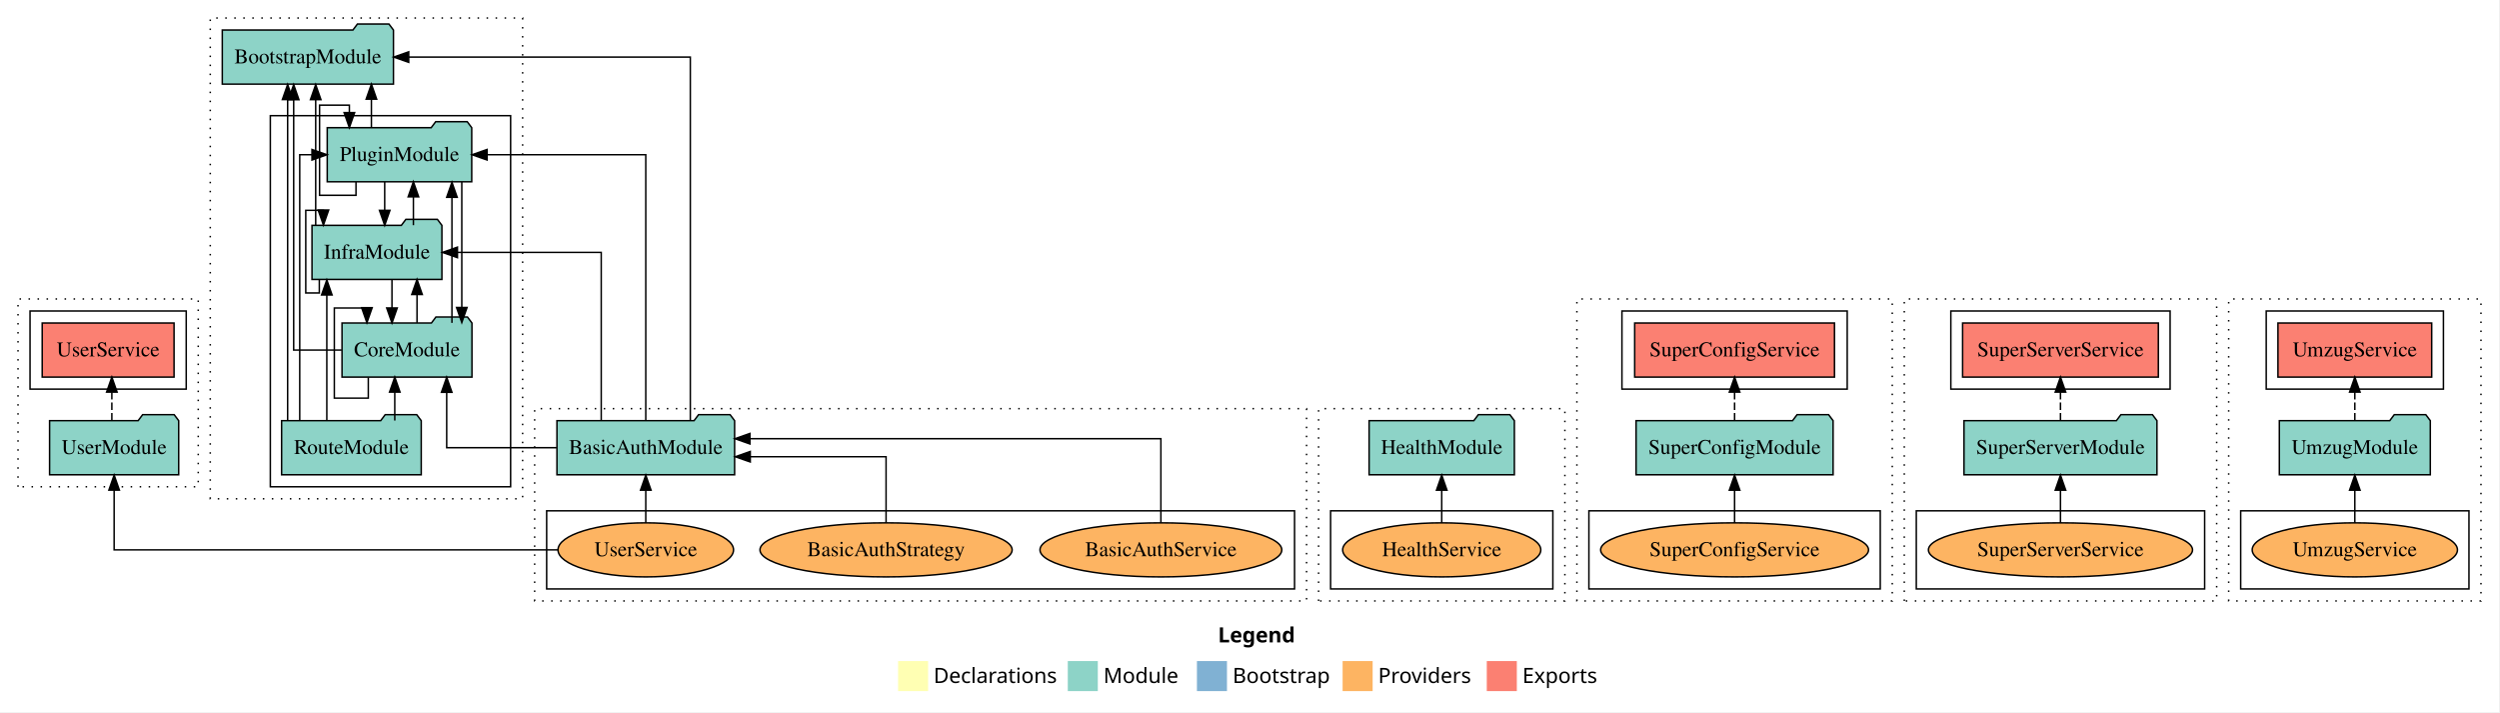
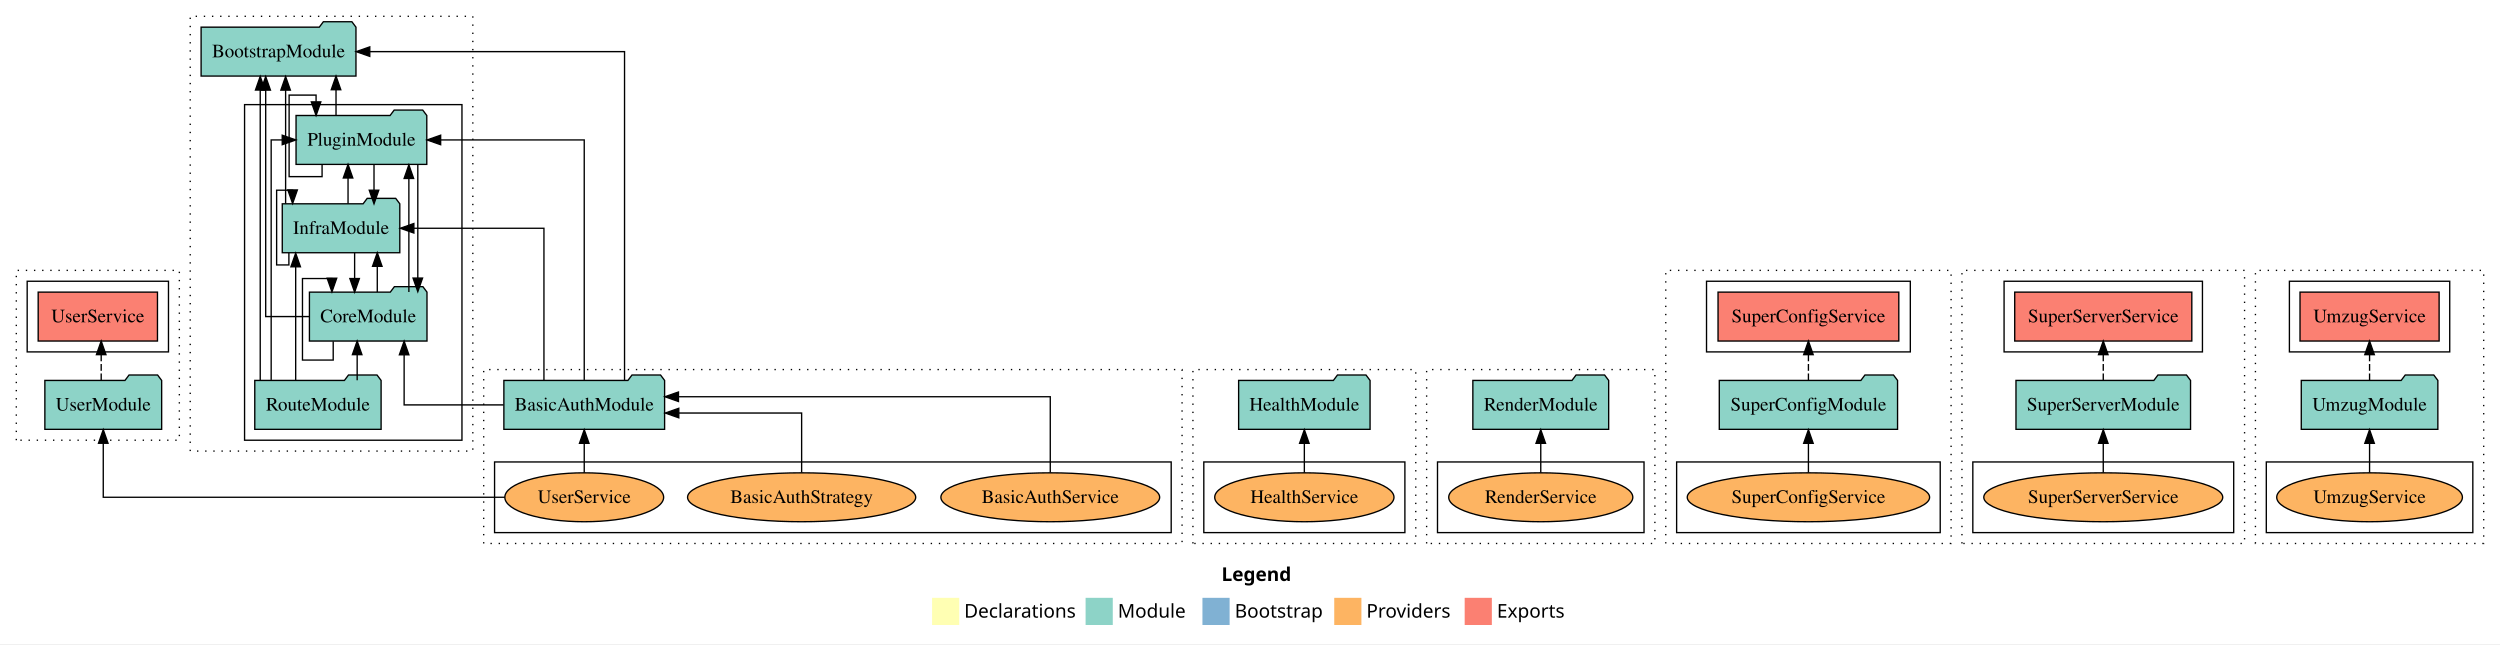
- <svg xmlns="http://www.w3.org/2000/svg" width="1664pt" height="474pt" viewBox="0.00 0.00 1664.00 474.00">
+ <svg xmlns="http://www.w3.org/2000/svg" width="1840pt" height="474pt" viewBox="0.00 0.00 1840.00 474.00">
  <g id="graph0" class="graph" transform="scale(1 1) rotate(0) translate(4 470)">
-     <polygon fill="white" stroke="transparent" points="-4,4 -4,-470 1660,-470 1660,4 -4,4" />
-     <text text-anchor="start" x="807.01" y="-42.4" font-family="Times-12" font-weight="bold" font-size="14.00">Legend</text>
-     <polygon fill="#ffffb3" stroke="transparent" points="594,-10 594,-30 614,-30 614,-10 594,-10" />
-     <text text-anchor="start" x="617.63" y="-15.4" font-family="Times-12" font-size="14.00">  Declarations</text>
-     <polygon fill="#8dd3c7" stroke="transparent" points="707,-10 707,-30 727,-30 727,-10 707,-10" />
-     <text text-anchor="start" x="730.73" y="-15.4" font-family="Times-12" font-size="14.00">  Module</text>
-     <polygon fill="#80b1d3" stroke="transparent" points="793,-10 793,-30 813,-30 813,-10 793,-10" />
-     <text text-anchor="start" x="816.78" y="-15.4" font-family="Times-12" font-size="14.00">  Bootstrap</text>
-     <polygon fill="#fdb462" stroke="transparent" points="890,-10 890,-30 910,-30 910,-10 890,-10" />
-     <text text-anchor="start" x="913.67" y="-15.4" font-family="Times-12" font-size="14.00">  Providers</text>
-     <polygon fill="#fb8072" stroke="transparent" points="986,-10 986,-30 1006,-30 1006,-10 986,-10" />
-     <text text-anchor="start" x="1009.73" y="-15.4" font-family="Times-12" font-size="14.00">  Exports</text>
+     <polygon fill="white" stroke="transparent" points="-4,4 -4,-470 1836,-470 1836,4 -4,4" />
+     <text text-anchor="start" x="895.01" y="-42.4" font-family="Times-12" font-weight="bold" font-size="14.00">Legend</text>
+     <polygon fill="#ffffb3" stroke="transparent" points="682,-10 682,-30 702,-30 702,-10 682,-10" />
+     <text text-anchor="start" x="705.63" y="-15.4" font-family="Times-12" font-size="14.00">  Declarations</text>
+     <polygon fill="#8dd3c7" stroke="transparent" points="795,-10 795,-30 815,-30 815,-10 795,-10" />
+     <text text-anchor="start" x="818.73" y="-15.4" font-family="Times-12" font-size="14.00">  Module</text>
+     <polygon fill="#80b1d3" stroke="transparent" points="881,-10 881,-30 901,-30 901,-10 881,-10" />
+     <text text-anchor="start" x="904.78" y="-15.4" font-family="Times-12" font-size="14.00">  Bootstrap</text>
+     <polygon fill="#fdb462" stroke="transparent" points="978,-10 978,-30 998,-30 998,-10 978,-10" />
+     <text text-anchor="start" x="1001.67" y="-15.4" font-family="Times-12" font-size="14.00">  Providers</text>
+     <polygon fill="#fb8072" stroke="transparent" points="1074,-10 1074,-30 1094,-30 1094,-10 1074,-10" />
+     <text text-anchor="start" x="1097.73" y="-15.4" font-family="Times-12" font-size="14.00">  Exports</text>
    <g id="clust1" class="cluster">
      <polygon fill="none" stroke="black" stroke-dasharray="1,5" points="352,-70 352,-198 866,-198 866,-70 352,-70" />
    </g>
    <g id="clust6" class="cluster">
      <polygon fill="none" stroke="black" points="360,-78 360,-130 858,-130 858,-78 360,-78" />
    </g>
    <g id="clust7" class="cluster">
      <polygon fill="none" stroke="black" stroke-dasharray="1,5" points="136,-138 136,-458 344,-458 344,-138 136,-138" />
    </g>
    <g id="clust9" class="cluster">
      <polygon fill="none" stroke="black" points="176,-146 176,-393 336,-393 336,-146 176,-146" />
    </g>
    <g id="clust19" class="cluster">
      <polygon fill="none" stroke="black" stroke-dasharray="1,5" points="874,-70 874,-198 1038,-198 1038,-70 874,-70" />
    </g>
    <g id="clust24" class="cluster">
      <polygon fill="none" stroke="black" points="882,-78 882,-130 1030,-130 1030,-78 882,-78" />
    </g>
-     <g id="clust49" class="cluster">
-       <polygon fill="none" stroke="black" stroke-dasharray="1,5" points="1046,-70 1046,-271 1256,-271 1256,-70 1046,-70" />
-     </g>
-     <g id="clust52" class="cluster">
-       <polygon fill="none" stroke="black" points="1076,-211 1076,-263 1226,-263 1226,-211 1076,-211" />
-     </g>
-     <g id="clust54" class="cluster">
-       <polygon fill="none" stroke="black" points="1054,-78 1054,-130 1248,-130 1248,-78 1054,-78" />
-     </g>
-     <g id="clust61" class="cluster">
-       <polygon fill="none" stroke="black" stroke-dasharray="1,5" points="1264,-70 1264,-271 1472,-271 1472,-70 1264,-70" />
-     </g>
-     <g id="clust64" class="cluster">
-       <polygon fill="none" stroke="black" points="1295,-211 1295,-263 1441,-263 1441,-211 1295,-211" />
-     </g>
-     <g id="clust66" class="cluster">
-       <polygon fill="none" stroke="black" points="1272,-78 1272,-130 1464,-130 1464,-78 1272,-78" />
+     <g id="clust37" class="cluster">
+       <polygon fill="none" stroke="black" stroke-dasharray="1,5" points="1046,-70 1046,-198 1214,-198 1214,-70 1046,-70" />
+     </g>
+     <g id="clust42" class="cluster">
+       <polygon fill="none" stroke="black" points="1054,-78 1054,-130 1206,-130 1206,-78 1054,-78" />
+     </g>
+     <g id="clust55" class="cluster">
+       <polygon fill="none" stroke="black" stroke-dasharray="1,5" points="1222,-70 1222,-271 1432,-271 1432,-70 1222,-70" />
+     </g>
+     <g id="clust58" class="cluster">
+       <polygon fill="none" stroke="black" points="1252,-211 1252,-263 1402,-263 1402,-211 1252,-211" />
+     </g>
+     <g id="clust60" class="cluster">
+       <polygon fill="none" stroke="black" points="1230,-78 1230,-130 1424,-130 1424,-78 1230,-78" />
    </g>
    <g id="clust67" class="cluster">
-       <polygon fill="none" stroke="black" stroke-dasharray="1,5" points="1480,-70 1480,-271 1648,-271 1648,-70 1480,-70" />
+       <polygon fill="none" stroke="black" stroke-dasharray="1,5" points="1440,-70 1440,-271 1648,-271 1648,-70 1440,-70" />
    </g>
    <g id="clust70" class="cluster">
-       <polygon fill="none" stroke="black" points="1505,-211 1505,-263 1623,-263 1623,-211 1505,-211" />
+       <polygon fill="none" stroke="black" points="1471,-211 1471,-263 1617,-263 1617,-211 1471,-211" />
    </g>
    <g id="clust72" class="cluster">
-       <polygon fill="none" stroke="black" points="1488,-78 1488,-130 1640,-130 1640,-78 1488,-78" />
+       <polygon fill="none" stroke="black" points="1448,-78 1448,-130 1640,-130 1640,-78 1448,-78" />
    </g>
    <g id="clust73" class="cluster">
+       <polygon fill="none" stroke="black" stroke-dasharray="1,5" points="1656,-70 1656,-271 1824,-271 1824,-70 1656,-70" />
+     </g>
+     <g id="clust76" class="cluster">
+       <polygon fill="none" stroke="black" points="1681,-211 1681,-263 1799,-263 1799,-211 1681,-211" />
+     </g>
+     <g id="clust78" class="cluster">
+       <polygon fill="none" stroke="black" points="1664,-78 1664,-130 1816,-130 1816,-78 1664,-78" />
+     </g>
+     <g id="clust79" class="cluster">
      <polygon fill="none" stroke="black" stroke-dasharray="1,5" points="8,-146 8,-271 128,-271 128,-146 8,-146" />
    </g>
-     <g id="clust76" class="cluster">
+     <g id="clust82" class="cluster">
      <polygon fill="none" stroke="black" points="16,-211 16,-263 120,-263 120,-211 16,-211" />
    </g>
    <g id="node1" class="node">
      <ellipse fill="#fdb462" stroke="black" cx="769" cy="-104" rx="80.51" ry="18" />
      <text text-anchor="middle" x="769" y="-99.8" font-family="Times,serif" font-size="14.00">BasicAuthService</text>
    </g>
    <g id="node4" class="node">
      <polygon fill="#8dd3c7" stroke="black" points="485.15,-190 482.15,-194 461.15,-194 458.15,-190 366.85,-190 366.85,-154 485.15,-154 485.15,-190" />
      <text text-anchor="middle" x="426" y="-167.8" font-family="Times,serif" font-size="14.00">BasicAuthModule</text>
    </g>
    <g id="edge1" class="edge">
      <path fill="none" stroke="black" d="M769,-122.29C769,-144.21 769,-178 769,-178 769,-178 495.35,-178 495.35,-178" />
      <polygon fill="black" stroke="black" points="495.35,-174.5 485.35,-178 495.35,-181.5 495.35,-174.5" />
    </g>
    <g id="node2" class="node">
      <ellipse fill="#fdb462" stroke="black" cx="586" cy="-104" rx="83.96" ry="18" />
      <text text-anchor="middle" x="586" y="-99.8" font-family="Times,serif" font-size="14.00">BasicAuthStrategy</text>
    </g>
    <g id="edge2" class="edge">
      <path fill="none" stroke="black" d="M586,-122.27C586,-140.56 586,-166 586,-166 586,-166 495.58,-166 495.58,-166" />
      <polygon fill="black" stroke="black" points="495.58,-162.5 485.58,-166 495.58,-169.5 495.58,-162.5" />
    </g>
    <g id="node3" class="node">
      <ellipse fill="#fdb462" stroke="black" cx="426" cy="-104" rx="58.44" ry="18" />
      <text text-anchor="middle" x="426" y="-99.8" font-family="Times,serif" font-size="14.00">UserService</text>
    </g>
    <g id="edge3" class="edge">
      <path fill="none" stroke="black" d="M426,-122.22C426,-122.22 426,-143.73 426,-143.73" />
      <polygon fill="black" stroke="black" points="422.5,-143.73 426,-153.73 429.5,-143.73 422.5,-143.73" />
    </g>
-     <g id="node22" class="node">
+     <g id="node24" class="node">
      <polygon fill="#8dd3c7" stroke="black" points="114.98,-190 111.98,-194 90.98,-194 87.98,-190 29.02,-190 29.02,-154 114.98,-154 114.98,-190" />
      <text text-anchor="middle" x="72" y="-167.8" font-family="Times,serif" font-size="14.00">UserModule</text>
    </g>
-     <g id="edge32" class="edge">
+     <g id="edge33" class="edge">
      <path fill="none" stroke="black" d="M367.54,-104C267,-104 72,-104 72,-104 72,-104 72,-143.78 72,-143.78" />
      <polygon fill="black" stroke="black" points="68.5,-143.78 72,-153.78 75.5,-143.78 68.5,-143.78" />
    </g>
    <g id="node5" class="node">
      <polygon fill="#8dd3c7" stroke="black" points="310.26,-255 307.26,-259 286.26,-259 283.26,-255 223.74,-255 223.74,-219 310.26,-219 310.26,-255" />
      <text text-anchor="middle" x="267" y="-232.8" font-family="Times,serif" font-size="14.00">CoreModule</text>
    </g>
    <g id="edge9" class="edge">
      <path fill="none" stroke="black" d="M366.7,-172C331.4,-172 293.44,-172 293.44,-172 293.44,-172 293.44,-208.89 293.44,-208.89" />
      <polygon fill="black" stroke="black" points="289.94,-208.89 293.44,-218.89 296.94,-208.89 289.94,-208.89" />
    </g>
    <g id="node6" class="node">
      <polygon fill="#8dd3c7" stroke="black" points="290.25,-320 287.25,-324 266.25,-324 263.25,-320 203.75,-320 203.75,-284 290.25,-284 290.25,-320" />
      <text text-anchor="middle" x="247" y="-297.8" font-family="Times,serif" font-size="14.00">InfraModule</text>
    </g>
    <g id="edge15" class="edge">
      <path fill="none" stroke="black" d="M396.34,-190.08C396.34,-225.8 396.34,-302 396.34,-302 396.34,-302 300.6,-302 300.6,-302" />
      <polygon fill="black" stroke="black" points="300.6,-298.5 290.6,-302 300.6,-305.5 300.6,-298.5" />
    </g>
    <g id="node7" class="node">
      <polygon fill="#8dd3c7" stroke="black" points="310.11,-385 307.11,-389 286.11,-389 283.11,-385 213.89,-385 213.89,-349 310.11,-349 310.11,-385" />
      <text text-anchor="middle" x="262" y="-362.8" font-family="Times,serif" font-size="14.00">PluginModule</text>
    </g>
    <g id="edge20" class="edge">
      <path fill="none" stroke="black" d="M426,-190.35C426,-238.89 426,-367 426,-367 426,-367 320.32,-367 320.32,-367" />
      <polygon fill="black" stroke="black" points="320.32,-363.5 310.32,-367 320.32,-370.5 320.32,-363.5" />
    </g>
    <g id="node9" class="node">
      <polygon fill="#8dd3c7" stroke="black" points="257.99,-450 254.99,-454 233.99,-454 230.99,-450 144.01,-450 144.01,-414 257.99,-414 257.99,-450" />
      <text text-anchor="middle" x="201" y="-427.8" font-family="Times,serif" font-size="14.00">BootstrapModule</text>
    </g>
    <g id="edge4" class="edge">
      <path fill="none" stroke="black" d="M455.66,-190.28C455.66,-249.46 455.66,-432 455.66,-432 455.66,-432 268.15,-432 268.15,-432" />
      <polygon fill="black" stroke="black" points="268.15,-428.5 258.15,-432 268.15,-435.5 268.15,-428.5" />
    </g>
    <g id="edge10" class="edge">
      <path fill="none" stroke="black" d="M241.24,-218.76C241.24,-211.57 241.24,-205 241.24,-205 241.24,-205 218.62,-205 218.62,-205 218.62,-205 218.62,-265 218.62,-265 218.62,-265 240.31,-265 240.31,-265 240.31,-265 240.31,-264.02 240.31,-264.02" />
      <polygon fill="black" stroke="black" points="243.81,-265.21 240.31,-255.21 236.81,-265.21 243.81,-265.21" />
    </g>
    <g id="edge16" class="edge">
      <path fill="none" stroke="black" d="M273.68,-255.11C273.68,-255.11 273.68,-273.99 273.68,-273.99" />
      <polygon fill="black" stroke="black" points="270.18,-273.99 273.68,-283.99 277.18,-273.99 270.18,-273.99" />
    </g>
    <g id="edge21" class="edge">
      <path fill="none" stroke="black" d="M296.93,-255.08C296.93,-255.08 296.93,-338.66 296.93,-338.66" />
      <polygon fill="black" stroke="black" points="293.43,-338.66 296.93,-348.66 300.43,-338.66 293.43,-338.66" />
    </g>
    <g id="edge5" class="edge">
      <path fill="none" stroke="black" d="M223.55,-237C206.78,-237 191.55,-237 191.55,-237 191.55,-237 191.55,-403.65 191.55,-403.65" />
      <polygon fill="black" stroke="black" points="188.05,-403.65 191.55,-413.65 195.05,-403.65 188.05,-403.65" />
    </g>
    <g id="edge11" class="edge">
      <path fill="none" stroke="black" d="M257,-283.89C257,-283.89 257,-265.01 257,-265.01" />
      <polygon fill="black" stroke="black" points="260.5,-265.01 257,-255.01 253.5,-265.01 260.5,-265.01" />
    </g>
    <g id="edge17" class="edge">
      <path fill="none" stroke="black" d="M208.62,-283.84C208.62,-278.96 208.62,-275 208.62,-275 208.62,-275 199.6,-275 199.6,-275 199.6,-275 199.6,-330 199.6,-330 199.6,-330 211.36,-330 211.36,-330 211.36,-330 211.36,-329.02 211.36,-329.02" />
      <polygon fill="black" stroke="black" points="214.86,-330.21 211.36,-320.21 207.86,-330.21 214.86,-330.21" />
    </g>
    <g id="edge22" class="edge">
-       <path fill="none" stroke="black" d="M271.27,-320.11C271.27,-320.11 271.27,-338.99 271.27,-338.99" />
-       <polygon fill="black" stroke="black" points="267.77,-338.99 271.27,-348.99 274.77,-338.99 267.77,-338.99" />
+       <path fill="none" stroke="black" d="M252.16,-320.11C252.16,-320.11 252.16,-338.99 252.16,-338.99" />
+       <polygon fill="black" stroke="black" points="248.66,-338.99 252.16,-348.99 255.66,-338.99 248.66,-338.99" />
    </g>
    <g id="edge6" class="edge">
      <path fill="none" stroke="black" d="M206.21,-320.08C206.21,-320.08 206.21,-403.66 206.21,-403.66" />
      <polygon fill="black" stroke="black" points="202.71,-403.66 206.21,-413.66 209.71,-403.66 202.71,-403.66" />
    </g>
    <g id="edge12" class="edge">
      <path fill="none" stroke="black" d="M303.5,-348.92C303.5,-348.92 303.5,-265.34 303.5,-265.34" />
      <polygon fill="black" stroke="black" points="307,-265.34 303.5,-255.34 300,-265.34 307,-265.34" />
    </g>
    <g id="edge18" class="edge">
-       <path fill="none" stroke="black" d="M252.16,-348.89C252.16,-348.89 252.16,-330.01 252.16,-330.01" />
-       <polygon fill="black" stroke="black" points="255.66,-330.01 252.16,-320.01 248.66,-330.01 255.66,-330.01" />
+       <path fill="none" stroke="black" d="M271.27,-348.89C271.27,-348.89 271.27,-330.01 271.27,-330.01" />
+       <polygon fill="black" stroke="black" points="274.77,-330.01 271.27,-320.01 267.77,-330.01 274.77,-330.01" />
    </g>
    <g id="edge23" class="edge">
      <path fill="none" stroke="black" d="M233.05,-348.84C233.05,-343.96 233.05,-340 233.05,-340 233.05,-340 208.79,-340 208.79,-340 208.79,-340 208.79,-400 208.79,-400 208.79,-400 228.63,-400 228.63,-400 228.63,-400 228.63,-395.04 228.63,-395.04" />
      <polygon fill="black" stroke="black" points="232.13,-395.04 228.63,-385.04 225.13,-395.04 232.13,-395.04" />
    </g>
    <g id="edge7" class="edge">
      <path fill="none" stroke="black" d="M243.31,-385.11C243.31,-385.11 243.31,-403.99 243.31,-403.99" />
      <polygon fill="black" stroke="black" points="239.81,-403.99 243.31,-413.99 246.81,-403.99 239.81,-403.99" />
    </g>
    <g id="node8" class="node">
      <polygon fill="#8dd3c7" stroke="black" points="276.49,-190 273.49,-194 252.49,-194 249.49,-190 183.51,-190 183.51,-154 276.49,-154 276.49,-190" />
      <text text-anchor="middle" x="230" y="-167.8" font-family="Times,serif" font-size="14.00">RouteModule</text>
    </g>
    <g id="edge13" class="edge">
      <path fill="none" stroke="black" d="M258.87,-190.11C258.87,-190.11 258.87,-208.99 258.87,-208.99" />
      <polygon fill="black" stroke="black" points="255.37,-208.99 258.87,-218.99 262.37,-208.99 255.37,-208.99" />
    </g>
    <g id="edge19" class="edge">
      <path fill="none" stroke="black" d="M213.62,-190.08C213.62,-190.08 213.62,-273.66 213.62,-273.66" />
      <polygon fill="black" stroke="black" points="210.12,-273.66 213.62,-283.66 217.12,-273.66 210.12,-273.66" />
    </g>
    <g id="edge24" class="edge">
      <path fill="none" stroke="black" d="M195.58,-190.35C195.58,-238.89 195.58,-367 195.58,-367 195.58,-367 203.73,-367 203.73,-367" />
      <polygon fill="black" stroke="black" points="203.73,-370.5 213.73,-367 203.73,-363.5 203.73,-370.5" />
    </g>
    <g id="edge8" class="edge">
      <path fill="none" stroke="black" d="M187.53,-190.28C187.53,-190.28 187.53,-403.74 187.53,-403.74" />
      <polygon fill="black" stroke="black" points="184.03,-403.74 187.53,-413.74 191.03,-403.74 184.03,-403.74" />
    </g>
    <g id="node10" class="node">
      <ellipse fill="#fdb462" stroke="black" cx="956" cy="-104" rx="65.97" ry="18" />
      <text text-anchor="middle" x="956" y="-99.8" font-family="Times,serif" font-size="14.00">HealthService</text>
    </g>
    <g id="node11" class="node">
      <polygon fill="#8dd3c7" stroke="black" points="1004.37,-190 1001.37,-194 980.37,-194 977.37,-190 907.63,-190 907.63,-154 1004.37,-154 1004.37,-190" />
      <text text-anchor="middle" x="956" y="-167.8" font-family="Times,serif" font-size="14.00">HealthModule</text>
    </g>
    <g id="edge14" class="edge">
      <path fill="none" stroke="black" d="M956,-122.22C956,-122.22 956,-143.73 956,-143.73" />
      <polygon fill="black" stroke="black" points="952.5,-143.73 956,-153.73 959.5,-143.73 952.5,-143.73" />
    </g>
    <g id="node12" class="node">
-       <polygon fill="#fb8072" stroke="black" points="1217.52,-255 1084.48,-255 1084.48,-219 1217.52,-219 1217.52,-255" />
-       <text text-anchor="middle" x="1151" y="-232.8" font-family="Times,serif" font-size="14.00">SuperConfigService </text>
+       <ellipse fill="#fdb462" stroke="black" cx="1130" cy="-104" rx="67.75" ry="18" />
+       <text text-anchor="middle" x="1130" y="-99.8" font-family="Times,serif" font-size="14.00">RenderService</text>
    </g>
    <g id="node13" class="node">
-       <polygon fill="#8dd3c7" stroke="black" points="1216.6,-190 1213.6,-194 1192.6,-194 1189.6,-190 1085.4,-190 1085.4,-154 1216.6,-154 1216.6,-190" />
-       <text text-anchor="middle" x="1151" y="-167.8" font-family="Times,serif" font-size="14.00">SuperConfigModule</text>
+       <polygon fill="#8dd3c7" stroke="black" points="1179.98,-190 1176.98,-194 1155.98,-194 1152.98,-190 1080.02,-190 1080.02,-154 1179.98,-154 1179.98,-190" />
+       <text text-anchor="middle" x="1130" y="-167.8" font-family="Times,serif" font-size="14.00">RenderModule</text>
    </g>
    <g id="edge25" class="edge">
-       <path fill="none" stroke="black" stroke-dasharray="5,2" d="M1151,-190.11C1151,-190.11 1151,-208.99 1151,-208.99" />
-       <polygon fill="black" stroke="black" points="1147.5,-208.99 1151,-218.99 1154.5,-208.99 1147.5,-208.99" />
+       <path fill="none" stroke="black" d="M1130,-122.22C1130,-122.22 1130,-143.73 1130,-143.73" />
+       <polygon fill="black" stroke="black" points="1126.5,-143.73 1130,-153.73 1133.5,-143.73 1126.5,-143.73" />
    </g>
    <g id="node14" class="node">
-       <ellipse fill="#fdb462" stroke="black" cx="1151" cy="-104" rx="89.19" ry="18" />
-       <text text-anchor="middle" x="1151" y="-99.8" font-family="Times,serif" font-size="14.00">SuperConfigService</text>
+       <polygon fill="#fb8072" stroke="black" points="1393.52,-255 1260.48,-255 1260.48,-219 1393.52,-219 1393.52,-255" />
+       <text text-anchor="middle" x="1327" y="-232.8" font-family="Times,serif" font-size="14.00">SuperConfigService </text>
+     </g>
+     <g id="node15" class="node">
+       <polygon fill="#8dd3c7" stroke="black" points="1392.6,-190 1389.6,-194 1368.6,-194 1365.6,-190 1261.4,-190 1261.4,-154 1392.6,-154 1392.6,-190" />
+       <text text-anchor="middle" x="1327" y="-167.8" font-family="Times,serif" font-size="14.00">SuperConfigModule</text>
    </g>
    <g id="edge26" class="edge">
-       <path fill="none" stroke="black" d="M1151,-122.22C1151,-122.22 1151,-143.73 1151,-143.73" />
-       <polygon fill="black" stroke="black" points="1147.5,-143.73 1151,-153.73 1154.5,-143.73 1147.5,-143.73" />
-     </g>
-     <g id="node15" class="node">
-       <polygon fill="#fb8072" stroke="black" points="1433.17,-255 1302.83,-255 1302.83,-219 1433.17,-219 1433.17,-255" />
-       <text text-anchor="middle" x="1368" y="-232.8" font-family="Times,serif" font-size="14.00">SuperServerService </text>
+       <path fill="none" stroke="black" stroke-dasharray="5,2" d="M1327,-190.11C1327,-190.11 1327,-208.99 1327,-208.99" />
+       <polygon fill="black" stroke="black" points="1323.5,-208.99 1327,-218.99 1330.5,-208.99 1323.5,-208.99" />
    </g>
    <g id="node16" class="node">
-       <polygon fill="#8dd3c7" stroke="black" points="1432.24,-190 1429.24,-194 1408.24,-194 1405.24,-190 1303.76,-190 1303.76,-154 1432.24,-154 1432.24,-190" />
-       <text text-anchor="middle" x="1368" y="-167.8" font-family="Times,serif" font-size="14.00">SuperServerModule</text>
+       <ellipse fill="#fdb462" stroke="black" cx="1327" cy="-104" rx="89.19" ry="18" />
+       <text text-anchor="middle" x="1327" y="-99.8" font-family="Times,serif" font-size="14.00">SuperConfigService</text>
    </g>
    <g id="edge27" class="edge">
-       <path fill="none" stroke="black" stroke-dasharray="5,2" d="M1368,-190.11C1368,-190.11 1368,-208.99 1368,-208.99" />
-       <polygon fill="black" stroke="black" points="1364.5,-208.99 1368,-218.99 1371.5,-208.99 1364.5,-208.99" />
+       <path fill="none" stroke="black" d="M1327,-122.22C1327,-122.22 1327,-143.73 1327,-143.73" />
+       <polygon fill="black" stroke="black" points="1323.5,-143.73 1327,-153.73 1330.5,-143.73 1323.5,-143.73" />
    </g>
    <g id="node17" class="node">
-       <ellipse fill="#fdb462" stroke="black" cx="1368" cy="-104" rx="87.94" ry="18" />
-       <text text-anchor="middle" x="1368" y="-99.8" font-family="Times,serif" font-size="14.00">SuperServerService</text>
+       <polygon fill="#fb8072" stroke="black" points="1609.17,-255 1478.83,-255 1478.83,-219 1609.17,-219 1609.17,-255" />
+       <text text-anchor="middle" x="1544" y="-232.8" font-family="Times,serif" font-size="14.00">SuperServerService </text>
+     </g>
+     <g id="node18" class="node">
+       <polygon fill="#8dd3c7" stroke="black" points="1608.24,-190 1605.24,-194 1584.24,-194 1581.24,-190 1479.76,-190 1479.76,-154 1608.24,-154 1608.24,-190" />
+       <text text-anchor="middle" x="1544" y="-167.8" font-family="Times,serif" font-size="14.00">SuperServerModule</text>
    </g>
    <g id="edge28" class="edge">
-       <path fill="none" stroke="black" d="M1368,-122.22C1368,-122.22 1368,-143.73 1368,-143.73" />
-       <polygon fill="black" stroke="black" points="1364.5,-143.73 1368,-153.73 1371.5,-143.73 1364.5,-143.73" />
-     </g>
-     <g id="node18" class="node">
-       <polygon fill="#fb8072" stroke="black" points="1615.19,-255 1512.81,-255 1512.81,-219 1615.19,-219 1615.19,-255" />
-       <text text-anchor="middle" x="1564" y="-232.8" font-family="Times,serif" font-size="14.00">UmzugService </text>
+       <path fill="none" stroke="black" stroke-dasharray="5,2" d="M1544,-190.11C1544,-190.11 1544,-208.99 1544,-208.99" />
+       <polygon fill="black" stroke="black" points="1540.5,-208.99 1544,-218.99 1547.5,-208.99 1540.5,-208.99" />
    </g>
    <g id="node19" class="node">
-       <polygon fill="#8dd3c7" stroke="black" points="1614.26,-190 1611.26,-194 1590.26,-194 1587.26,-190 1513.74,-190 1513.74,-154 1614.26,-154 1614.26,-190" />
-       <text text-anchor="middle" x="1564" y="-167.8" font-family="Times,serif" font-size="14.00">UmzugModule</text>
+       <ellipse fill="#fdb462" stroke="black" cx="1544" cy="-104" rx="87.94" ry="18" />
+       <text text-anchor="middle" x="1544" y="-99.8" font-family="Times,serif" font-size="14.00">SuperServerService</text>
    </g>
    <g id="edge29" class="edge">
-       <path fill="none" stroke="black" stroke-dasharray="5,2" d="M1564,-190.11C1564,-190.11 1564,-208.99 1564,-208.99" />
-       <polygon fill="black" stroke="black" points="1560.5,-208.99 1564,-218.99 1567.5,-208.99 1560.5,-208.99" />
+       <path fill="none" stroke="black" d="M1544,-122.22C1544,-122.22 1544,-143.73 1544,-143.73" />
+       <polygon fill="black" stroke="black" points="1540.5,-143.73 1544,-153.73 1547.5,-143.73 1540.5,-143.73" />
    </g>
    <g id="node20" class="node">
-       <ellipse fill="#fdb462" stroke="black" cx="1564" cy="-104" rx="68.34" ry="18" />
-       <text text-anchor="middle" x="1564" y="-99.8" font-family="Times,serif" font-size="14.00">UmzugService</text>
+       <polygon fill="#fb8072" stroke="black" points="1791.19,-255 1688.81,-255 1688.81,-219 1791.19,-219 1791.19,-255" />
+       <text text-anchor="middle" x="1740" y="-232.8" font-family="Times,serif" font-size="14.00">UmzugService </text>
+     </g>
+     <g id="node21" class="node">
+       <polygon fill="#8dd3c7" stroke="black" points="1790.26,-190 1787.26,-194 1766.26,-194 1763.26,-190 1689.74,-190 1689.74,-154 1790.26,-154 1790.26,-190" />
+       <text text-anchor="middle" x="1740" y="-167.8" font-family="Times,serif" font-size="14.00">UmzugModule</text>
    </g>
    <g id="edge30" class="edge">
-       <path fill="none" stroke="black" d="M1564,-122.22C1564,-122.22 1564,-143.73 1564,-143.73" />
-       <polygon fill="black" stroke="black" points="1560.5,-143.73 1564,-153.73 1567.5,-143.73 1560.5,-143.73" />
-     </g>
-     <g id="node21" class="node">
+       <path fill="none" stroke="black" stroke-dasharray="5,2" d="M1740,-190.11C1740,-190.11 1740,-208.99 1740,-208.99" />
+       <polygon fill="black" stroke="black" points="1736.5,-208.99 1740,-218.99 1743.5,-208.99 1736.5,-208.99" />
+     </g>
+     <g id="node22" class="node">
+       <ellipse fill="#fdb462" stroke="black" cx="1740" cy="-104" rx="68.34" ry="18" />
+       <text text-anchor="middle" x="1740" y="-99.8" font-family="Times,serif" font-size="14.00">UmzugService</text>
+     </g>
+     <g id="edge31" class="edge">
+       <path fill="none" stroke="black" d="M1740,-122.22C1740,-122.22 1740,-143.73 1740,-143.73" />
+       <polygon fill="black" stroke="black" points="1736.5,-143.73 1740,-153.73 1743.5,-143.73 1736.5,-143.73" />
+     </g>
+     <g id="node23" class="node">
      <polygon fill="#fb8072" stroke="black" points="111.9,-255 24.1,-255 24.1,-219 111.9,-219 111.9,-255" />
      <text text-anchor="middle" x="68" y="-232.8" font-family="Times,serif" font-size="14.00">UserService </text>
    </g>
-     <g id="edge31" class="edge">
+     <g id="edge32" class="edge">
      <path fill="none" stroke="black" stroke-dasharray="5,2" d="M70.48,-190.11C70.48,-190.11 70.48,-208.99 70.48,-208.99" />
      <polygon fill="black" stroke="black" points="66.98,-208.99 70.48,-218.99 73.98,-208.99 66.98,-208.99" />
    </g>
  </g>
</svg>
